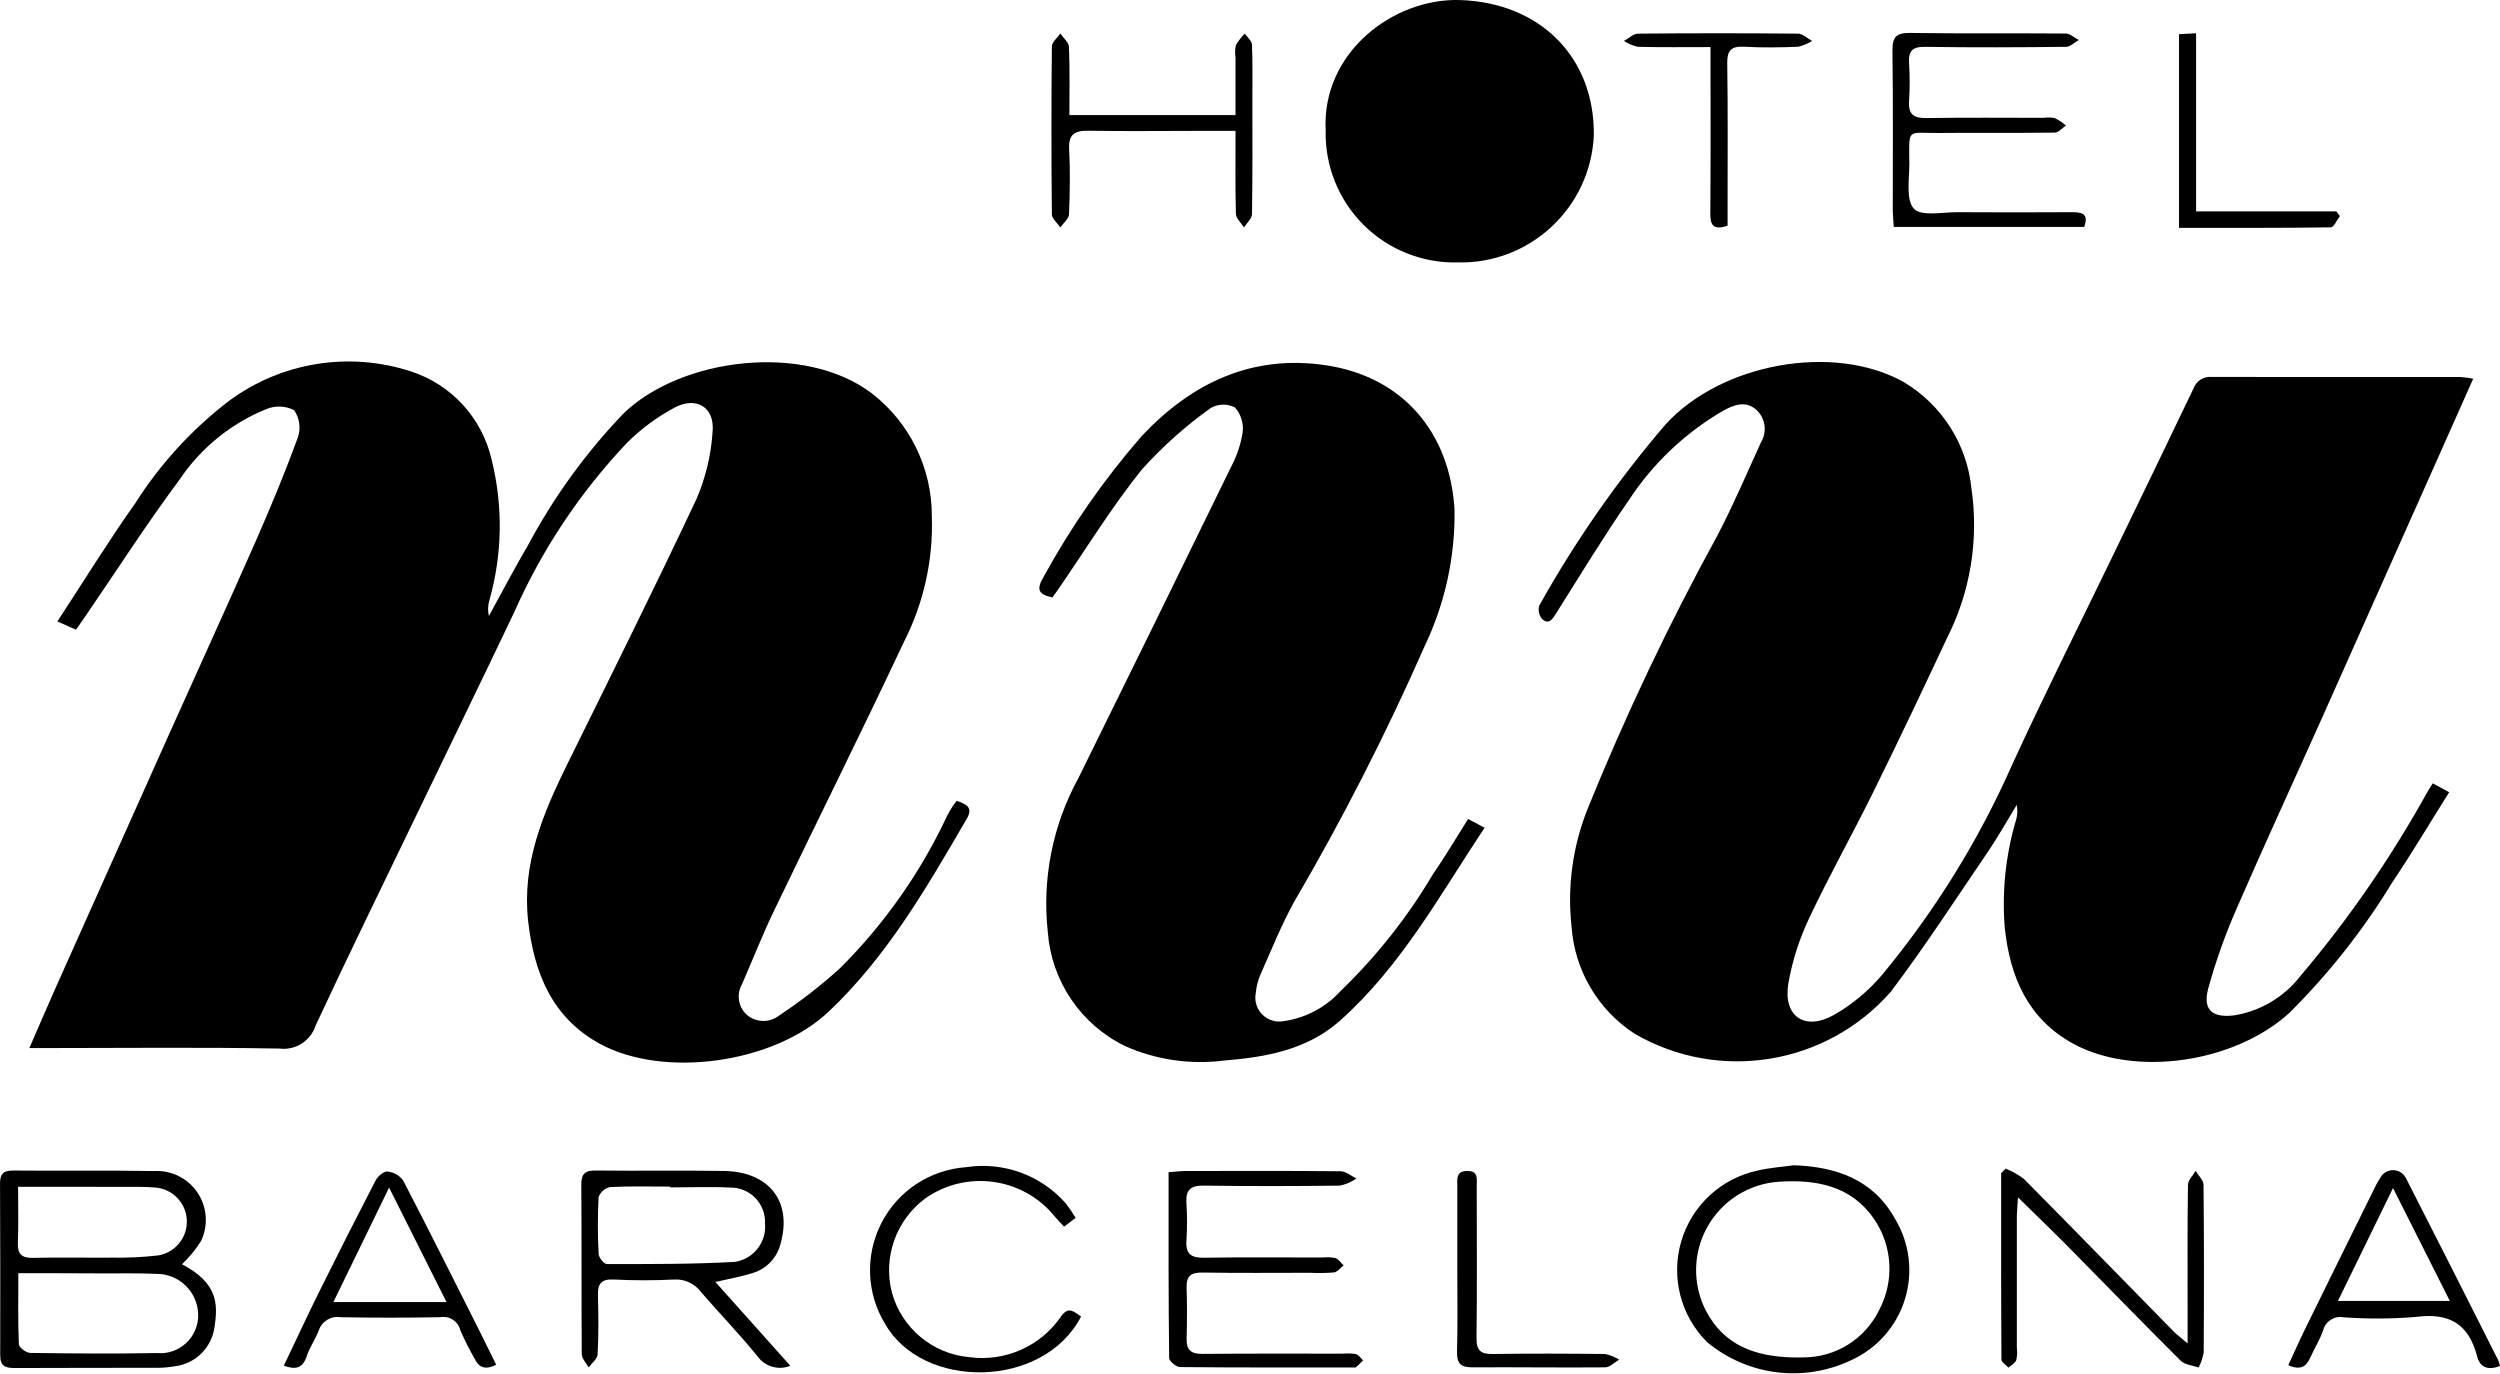
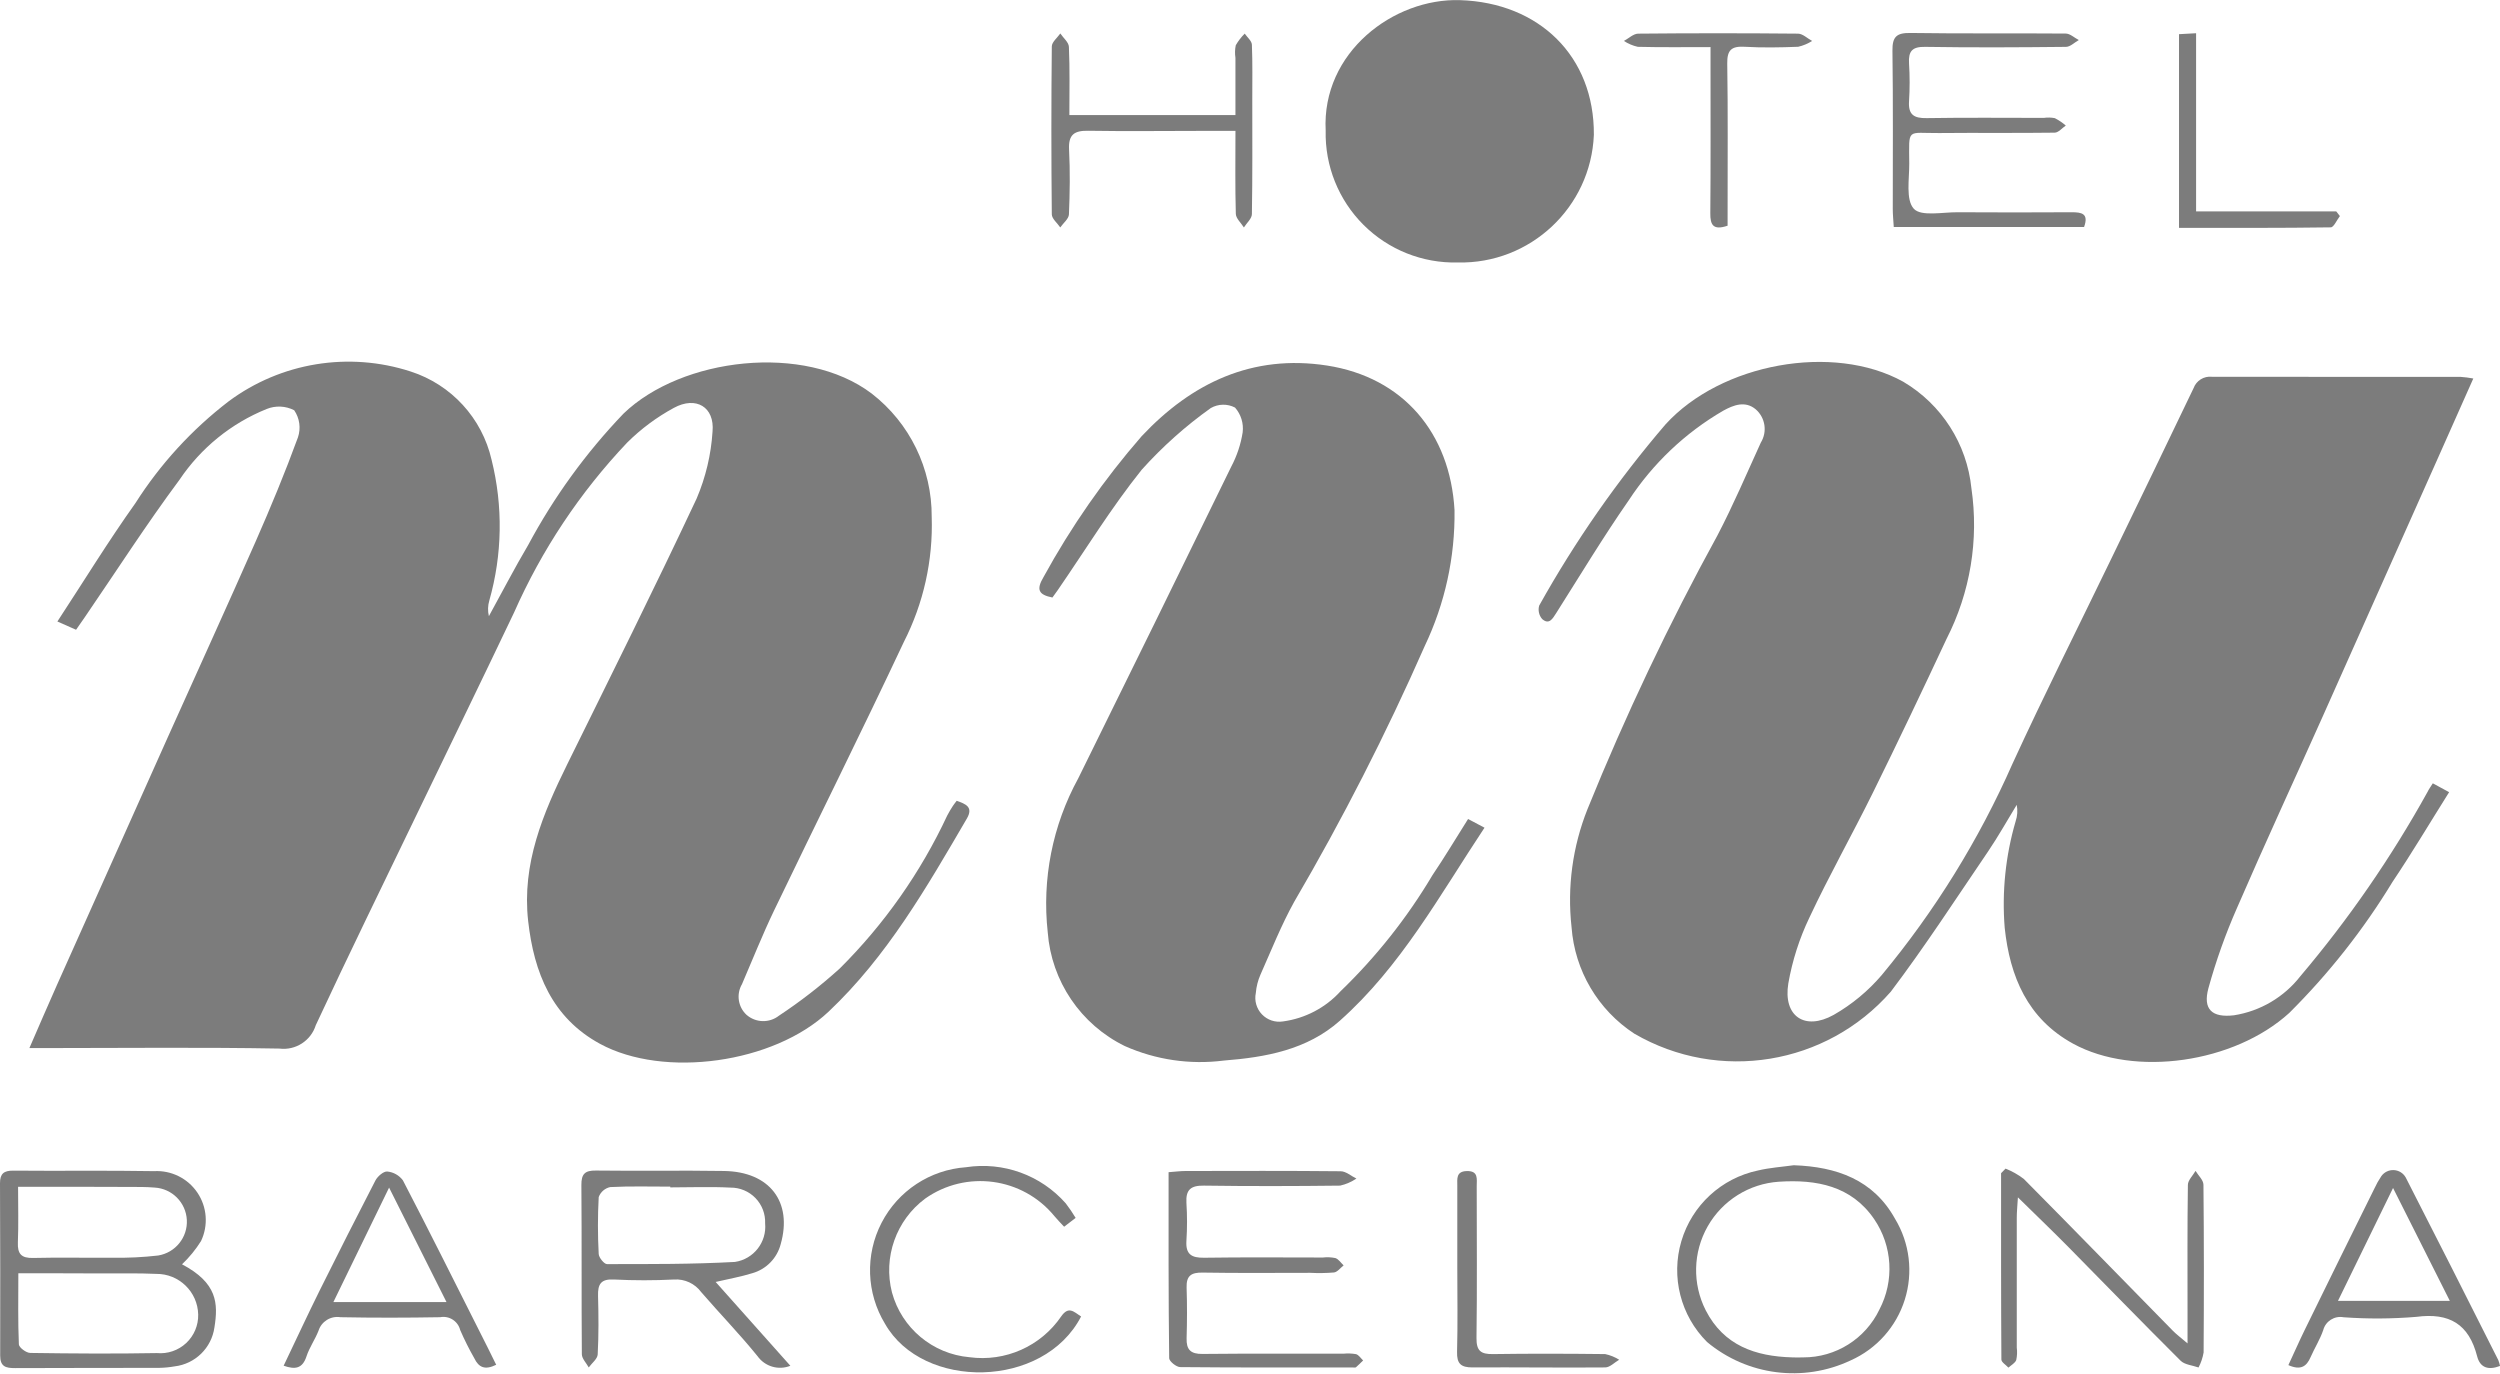
- <svg xmlns="http://www.w3.org/2000/svg" id="NIUhotel" width="137.304" height="75.419" viewBox="0 0 137.304 75.419">
-   <g id="Group_121" data-name="Group 121">
-     <path id="Path_56" data-name="Path 56" d="M609.219,404.755c.487.175.928.338.558.975-2.2,3.777-4.385,7.579-7.6,10.611-3.012,2.841-9.044,3.67-12.552,1.762-2.634-1.433-3.626-3.911-3.944-6.745-.353-3.147.813-5.905,2.157-8.631,2.389-4.846,4.8-9.683,7.1-14.573a11.194,11.194,0,0,0,.873-3.674c.124-1.352-.907-1.97-2.127-1.3a11.245,11.245,0,0,0-2.561,1.9,32.9,32.9,0,0,0-6.216,9.336c-1.776,3.731-3.589,7.445-5.383,11.168-1.844,3.827-3.714,7.642-5.507,11.493a1.852,1.852,0,0,1-2,1.285c-4.2-.076-8.408-.03-12.614-.028h-1.117c.541-1.24,1.021-2.363,1.519-3.479q3.04-6.806,6.088-13.608c1.609-3.586,3.244-7.162,4.829-10.759.825-1.875,1.61-3.771,2.313-5.694a1.682,1.682,0,0,0-.206-1.492,1.817,1.817,0,0,0-1.514-.067,10.506,10.506,0,0,0-4.78,3.879c-1.825,2.456-3.482,5.036-5.211,7.562-.146.213-.3.424-.474.682l-1.025-.454c1.454-2.218,2.8-4.41,4.283-6.5a21.783,21.783,0,0,1,5.125-5.6,11.037,11.037,0,0,1,10-1.636,6.65,6.65,0,0,1,4.441,4.848,14.987,14.987,0,0,1-.124,7.732,1.654,1.654,0,0,0-.024.857c.719-1.307,1.407-2.632,2.163-3.916a32.825,32.825,0,0,1,5.23-7.209c3.185-3.073,9.937-3.9,13.633-1.107a8.5,8.5,0,0,1,3.3,6.77,14.112,14.112,0,0,1-1.532,6.883c-2.321,4.94-4.76,9.824-7.125,14.744-.637,1.325-1.179,2.7-1.763,4.047a1.36,1.36,0,0,0,.248,1.683,1.4,1.4,0,0,0,1.782.049,27.862,27.862,0,0,0,3.34-2.593,29.381,29.381,0,0,0,5.9-8.4c.09-.18.2-.351.308-.523C609.068,404.941,609.143,404.855,609.219,404.755Z" transform="translate(-556.674 -360.773)" />
-     <path id="Path_57" data-name="Path 57" d="M705.025,403.8l.9.486c-1.05,1.671-2.035,3.327-3.107,4.924a37.968,37.968,0,0,1-5.673,7.2c-3.027,2.753-8.49,3.535-11.87,1.688-2.5-1.368-3.473-3.68-3.759-6.37a16.219,16.219,0,0,1,.6-5.847,1.748,1.748,0,0,0,.059-.9c-.526.859-1.016,1.742-1.582,2.573-1.755,2.579-3.455,5.2-5.334,7.69a11.222,11.222,0,0,1-14.083,2.3,7.654,7.654,0,0,1-3.45-5.853,13.476,13.476,0,0,1,.877-6.482,142.293,142.293,0,0,1,7.137-15.031c.867-1.66,1.605-3.388,2.381-5.094a1.43,1.43,0,0,0-.282-1.83c-.578-.48-1.211-.238-1.786.079a15.537,15.537,0,0,0-5.186,4.919c-1.4,2.017-2.669,4.121-3.984,6.2-.2.314-.39.658-.771.327a.793.793,0,0,1-.163-.74,60.8,60.8,0,0,1,6.937-9.95c3.048-3.353,9.2-4.478,13.054-2.345a7.7,7.7,0,0,1,3.747,5.859,13.779,13.779,0,0,1-1.365,8.265c-1.322,2.826-2.661,5.644-4.042,8.441-1.137,2.305-2.4,4.548-3.495,6.874a13.94,13.94,0,0,0-1.155,3.613c-.295,1.794.894,2.621,2.493,1.729a9.953,9.953,0,0,0,2.644-2.193,49.377,49.377,0,0,0,7.183-11.617c1.736-3.78,3.607-7.5,5.419-11.245,1.51-3.121,3.027-6.24,4.519-9.369a.961.961,0,0,1,1-.622c4.552.011,9.106,0,13.658.005a6.129,6.129,0,0,1,.7.09c-.718,1.613-1.405,3.161-2.095,4.707q-3.089,6.929-6.179,13.856c-1.569,3.508-3.183,7-4.713,10.522a32.145,32.145,0,0,0-1.565,4.4c-.315,1.164.2,1.628,1.4,1.486a5.756,5.756,0,0,0,3.65-2.151,62.531,62.531,0,0,0,6.984-10.12C704.811,404.122,704.907,403.981,705.025,403.8Z" transform="translate(-571.412 -360.777)" />
-     <path id="Path_58" data-name="Path 58" d="M647.169,405.769l.906.478c-2.468,3.721-4.6,7.627-7.95,10.605-1.8,1.6-4.075,2-6.372,2.184a10.2,10.2,0,0,1-5.434-.8,7.59,7.59,0,0,1-4.232-6.246,14.339,14.339,0,0,1,1.674-8.456q4.223-8.551,8.4-17.122a6,6,0,0,0,.627-1.882,1.743,1.743,0,0,0-.419-1.361,1.386,1.386,0,0,0-1.334.028,23.144,23.144,0,0,0-3.789,3.383c-1.675,2.089-3.084,4.391-4.605,6.6-.1.14-.2.277-.3.418-.759-.15-.906-.428-.489-1.123a43.85,43.85,0,0,1,5.392-7.739c2.753-2.929,6.088-4.511,10.175-3.878,4.193.65,6.764,3.709,7.006,7.941a16.819,16.819,0,0,1-1.639,7.47,137.807,137.807,0,0,1-7.164,14.038c-.712,1.284-1.258,2.661-1.857,4.006a3.16,3.16,0,0,0-.254,1,1.312,1.312,0,0,0,1.495,1.563,5.218,5.218,0,0,0,3.161-1.661,30.492,30.492,0,0,0,5.047-6.373C645.881,407.866,646.489,406.849,647.169,405.769Z" transform="translate(-566.539 -360.788)" />
-     <path id="Path_59" data-name="Path 59" d="M642.14,364.411c-.225-4.3,3.736-7.282,7.38-7.165,4.347.139,7.379,3.085,7.349,7.4a7.313,7.313,0,0,1-7.477,7.01A7.081,7.081,0,0,1,642.14,364.411Z" transform="translate(-569.332 -357.243)" />
-     <path id="Path_60" data-name="Path 60" d="M566.384,438.107c1.944,1.024,1.992,2.148,1.781,3.465a2.5,2.5,0,0,1-2.184,2.14,5.441,5.441,0,0,1-.863.082c-2.634.007-5.268,0-7.9.013-.507,0-.82-.074-.818-.692.013-3.155,0-6.311-.01-9.466,0-.522.212-.693.733-.688,2.576.024,5.153-.017,7.729.028a2.689,2.689,0,0,1,2.581,3.837A6.528,6.528,0,0,1,566.384,438.107Zm-8.989.5c0,1.364-.025,2.631.029,3.9.008.172.405.468.626.47,2.317.034,4.636.051,6.953.008a2.078,2.078,0,0,0,2.27-2.114,2.283,2.283,0,0,0-2.307-2.235c-.983-.044-1.97-.023-2.955-.026C560.511,438.6,559.01,438.6,557.395,438.6Zm-.014-4.751c0,1.091.03,2.068-.011,3.043-.026.637.186.875.84.858,1.449-.037,2.9,0,4.348-.013a18.923,18.923,0,0,0,2.513-.121,1.879,1.879,0,0,0-.193-3.731c-.462-.039-.927-.034-1.391-.035C561.494,433.852,559.5,433.853,557.38,433.853Z" transform="translate(-556.388 -368.673)" />
-     <path id="Path_61" data-name="Path 61" d="M605.472,443.686a1.52,1.52,0,0,1-1.809-.529c-.982-1.212-2.073-2.336-3.094-3.518a1.71,1.71,0,0,0-1.486-.692,32.472,32.472,0,0,1-3.3,0c-.722-.04-.9.258-.877.9.03,1.071.037,2.145-.019,3.214-.013.246-.32.476-.492.714-.132-.242-.376-.482-.379-.724-.025-3.1,0-6.2-.025-9.3-.005-.609.2-.8.8-.791,2.346.031,4.692-.014,7.038.025,2.5.04,3.763,1.7,3.1,4.016a2.241,2.241,0,0,1-1.559,1.6c-.622.194-1.269.307-2.014.481Zm-6.6-9.8v-.042c-1.1,0-2.2-.032-3.3.025a.868.868,0,0,0-.63.549,29.3,29.3,0,0,0,0,3.125c.009.2.3.557.455.556,2.344,0,4.69.009,7.028-.12a1.958,1.958,0,0,0,1.656-2.117,1.888,1.888,0,0,0-1.908-1.965C601.079,433.842,599.976,433.888,598.877,433.888Z" transform="translate(-562.065 -368.674)" />
-     <path id="Path_62" data-name="Path 62" d="M631.979,433.056c.364-.026.645-.064.927-.065,2.842-.005,5.685-.015,8.525.014.29,0,.576.263.864.4a2.609,2.609,0,0,1-.894.388c-2.494.031-4.987.036-7.481,0-.713-.01-1.006.216-.961.943a16.43,16.43,0,0,1,0,2.086c-.048.738.273.942.97.931,2.174-.033,4.35-.013,6.525-.012a2.156,2.156,0,0,1,.689.031c.176.061.3.262.449.4-.174.136-.336.363-.526.389a9.495,9.495,0,0,1-1.3.02c-1.972,0-3.944.021-5.915-.013-.628-.011-.9.172-.882.824.031.927.028,1.857,0,2.784-.019.633.228.866.87.86,2.581-.026,5.162-.013,7.743-.014a2.559,2.559,0,0,1,.691.025c.15.043.262.226.39.346-.13.126-.255.257-.392.374-.036.03-.113.013-.171.013-3.161,0-6.322.01-9.482-.021-.213,0-.6-.315-.607-.487C631.969,439.9,631.979,436.51,631.979,433.056Z" transform="translate(-567.799 -368.677)" />
-     <path id="Path_63" data-name="Path 63" d="M671.277,432.619c2.346.081,4.372.791,5.562,2.942a5.434,5.434,0,0,1-2.438,7.777,7.389,7.389,0,0,1-7.886-1.009,5.585,5.585,0,0,1,2.793-9.423C669.952,432.754,670.62,432.711,671.277,432.619Zm-.09,10.553c.2,0,.406.013.608,0a4.623,4.623,0,0,0,4.186-2.629,4.831,4.831,0,0,0-.289-4.966c-1.252-1.831-3.174-2.187-5.228-2.054a4.868,4.868,0,0,0-4.02,7.068C667.436,442.518,669.17,443.116,671.187,443.172Z" transform="translate(-572.761 -368.621)" />
-     <path id="Path_64" data-name="Path 64" d="M678.875,370.03c-.021-.363-.054-.672-.054-.982,0-2.9.021-5.8-.018-8.7-.01-.766.225-.986.989-.974,2.841.043,5.683.008,8.525.032.241,0,.482.233.722.357-.235.131-.469.372-.7.374-2.581.028-5.162.042-7.742,0-.705-.011-.921.232-.881.9a16.591,16.591,0,0,1,0,2.087c-.048.738.268.937.969.925,2.146-.036,4.291-.013,6.438-.013a1.81,1.81,0,0,1,.6.015,3.031,3.031,0,0,1,.606.406c-.2.136-.4.388-.609.391-2.117.029-4.234,0-6.35.021-1.808.016-1.65-.323-1.639,1.678,0,.855-.2,1.986.25,2.481.4.436,1.574.185,2.408.191,2.088.015,4.175.011,6.263,0,.542,0,.952.062.683.809Z" transform="translate(-574.867 -357.565)" />
-     <path id="Path_65" data-name="Path 65" d="M686.078,432.837a4.2,4.2,0,0,1,1.007.566c2.743,2.768,5.462,5.561,8.191,8.344.189.193.41.356.8.69V440.6c0-2.289-.014-4.577.019-6.865,0-.26.274-.515.421-.773.151.254.432.506.434.762.031,3.07.029,6.14.009,9.21a2.8,2.8,0,0,1-.279.825c-.333-.119-.758-.146-.986-.373-2.072-2.061-4.105-4.162-6.16-6.241-.869-.879-1.761-1.735-2.775-2.731-.027.466-.062.794-.062,1.122,0,2.376,0,4.75,0,7.126a2.03,2.03,0,0,1-.029.688c-.064.169-.28.28-.429.417-.134-.148-.386-.295-.387-.443-.022-3.412-.017-6.824-.017-10.236Z" transform="translate(-575.929 -368.654)" />
-     <path id="Path_66" data-name="Path 66" d="M625.388,363.89h9.124v-3.144a1.916,1.916,0,0,1,.018-.689,2.97,2.97,0,0,1,.492-.64c.138.2.385.4.394.608.042,1.013.02,2.028.021,3.043,0,2.086.015,4.174-.021,6.26,0,.247-.286.49-.44.735-.155-.25-.436-.495-.443-.748-.042-1.471-.02-2.943-.02-4.557h-1.737c-2.116,0-4.232.029-6.347-.006-.769-.013-1.1.209-1.054,1.029.06,1.185.042,2.377-.008,3.563-.011.245-.311.478-.477.717-.161-.24-.462-.478-.465-.719q-.047-4.608,0-9.216c0-.239.3-.475.467-.713.165.245.462.484.472.735C625.415,361.382,625.388,362.619,625.388,363.89Z" transform="translate(-566.655 -357.571)" />
-     <path id="Path_67" data-name="Path 67" d="M624.262,440.938c-2.059,3.986-8.692,4.055-10.768.4a5.67,5.67,0,0,1,4.448-8.6,6.074,6.074,0,0,1,5.476,1.982,8.527,8.527,0,0,1,.545.8l-.633.485c-.2-.213-.375-.389-.534-.583a5.259,5.259,0,0,0-7.1-.963,4.915,4.915,0,0,0-1.826,5.156,4.851,4.851,0,0,0,4.252,3.556,5.247,5.247,0,0,0,5.043-2.242C623.58,440.349,623.86,440.677,624.262,440.938Z" transform="translate(-564.887 -368.634)" />
-     <path id="Path_68" data-name="Path 68" d="M716.038,443.691c-.637.248-1.094.1-1.256-.527-.454-1.766-1.516-2.411-3.344-2.169a25.794,25.794,0,0,1-3.994.022.97.97,0,0,0-1.117.709c-.177.514-.477.986-.7,1.488s-.535.737-1.217.432c.3-.64.579-1.283.888-1.913q1.909-3.892,3.833-7.777a4.726,4.726,0,0,1,.381-.681.794.794,0,0,1,1.341.062c1.708,3.339,3.4,6.689,5.087,10.037A1.858,1.858,0,0,1,716.038,443.691Zm-8.9-3.573h6.144l-3.119-6.2C709.085,436.13,708.131,438.083,707.138,440.118Z" transform="translate(-578.734 -368.669)" />
-     <path id="Path_69" data-name="Path 69" d="M586.411,443.639c-.613.3-.955.155-1.2-.36a16.137,16.137,0,0,1-.774-1.545.952.952,0,0,0-1.1-.708c-1.825.032-3.652.036-5.476,0a1.082,1.082,0,0,0-1.2.742c-.188.483-.5.921-.661,1.41-.219.669-.617.737-1.254.512.675-1.412,1.313-2.79,1.988-4.15q1.5-3.025,3.053-6.023c.119-.228.447-.511.651-.492a1.212,1.212,0,0,1,.86.487c1.439,2.769,2.832,5.56,4.235,8.347C585.825,442.442,586.11,443.03,586.411,443.639Zm-2.728-3.443c-1.065-2.123-2.056-4.1-3.154-6.288l-3.06,6.288Z" transform="translate(-559.159 -368.683)" />
-     <path id="Path_70" data-name="Path 70" d="M650.653,438.311c0-1.505,0-3.011,0-4.516,0-.368-.075-.785.515-.806.66-.022.552.439.552.832,0,2.779.026,5.559-.012,8.337-.009.708.241.893.9.883,2.056-.031,4.111-.024,6.166,0a2.345,2.345,0,0,1,.768.311c-.255.147-.508.42-.764.422-2.431.022-4.863-.016-7.294,0-.632,0-.864-.2-.846-.858C650.681,441.38,650.653,439.845,650.653,438.311Z" transform="translate(-570.616 -368.677)" />
-     <path id="Path_71" data-name="Path 71" d="M667.127,369.964c-.789.266-.955-.037-.949-.683.024-2.637.011-5.274.012-7.912v-1.215c-1.405,0-2.7.018-3.995-.015a2.324,2.324,0,0,1-.763-.323c.26-.138.518-.395.778-.4q4.39-.043,8.782,0c.26,0,.518.262.777.4a2.413,2.413,0,0,1-.763.319c-.984.039-1.973.057-2.955,0-.711-.038-.954.181-.943.918.041,2.637.018,5.275.019,7.913Z" transform="translate(-572.245 -357.568)" />
-     <path id="Path_72" data-name="Path 72" d="M697.341,370.081V359.444l.938-.052v9.786h7.7l.2.256c-.168.216-.334.616-.5.619C702.927,370.093,700.181,370.081,697.341,370.081Z" transform="translate(-577.666 -357.567)" />
-   </g>
+ <svg xmlns="http://www.w3.org/2000/svg" id="Component_7_7" data-name="Component 7 – 7" width="137" height="75.251" viewBox="0 0 137 75.251">
+   <path id="Path_56" data-name="Path 56" d="M609.106,404.7c.486.174.926.337.557.972-2.2,3.768-4.376,7.563-7.583,10.588-3.006,2.834-9.024,3.662-12.524,1.758-2.628-1.43-3.618-3.9-3.935-6.73-.352-3.14.812-5.892,2.153-8.611,2.384-4.836,4.79-9.661,7.08-14.541a11.17,11.17,0,0,0,.871-3.666c.124-1.349-.905-1.965-2.122-1.3a11.214,11.214,0,0,0-2.555,1.9,32.824,32.824,0,0,0-6.2,9.315c-1.772,3.722-3.581,7.429-5.371,11.144-1.84,3.818-3.706,7.625-5.494,11.468a1.848,1.848,0,0,1-1.994,1.282c-4.193-.076-8.389-.03-12.585-.028h-1.115c.54-1.237,1.018-2.358,1.516-3.471q3.033-6.791,6.075-13.578c1.606-3.579,3.237-7.146,4.818-10.735.823-1.871,1.606-3.762,2.307-5.681a1.678,1.678,0,0,0-.206-1.488,1.813,1.813,0,0,0-1.511-.067,10.483,10.483,0,0,0-4.769,3.871c-1.821,2.451-3.474,5.024-5.2,7.546-.146.213-.295.424-.473.68l-1.023-.453c1.45-2.213,2.79-4.4,4.274-6.483a21.732,21.732,0,0,1,5.114-5.584,11.013,11.013,0,0,1,9.974-1.632,6.635,6.635,0,0,1,4.431,4.837,14.953,14.953,0,0,1-.124,7.714,1.65,1.65,0,0,0-.023.856c.717-1.3,1.4-2.626,2.158-3.907a32.752,32.752,0,0,1,5.219-7.193c3.178-3.067,9.915-3.887,13.6-1.1a8.48,8.48,0,0,1,3.289,6.755A14.08,14.08,0,0,1,606.207,396c-2.316,4.929-4.749,9.8-7.109,14.711-.635,1.322-1.177,2.691-1.759,4.038a1.357,1.357,0,0,0,.247,1.679,1.392,1.392,0,0,0,1.778.049,27.8,27.8,0,0,0,3.333-2.587,29.314,29.314,0,0,0,5.89-8.384c.09-.18.2-.351.307-.522C608.956,404.887,609.031,404.8,609.106,404.7Z" transform="translate(-556.678 -360.817)" fill="#7c7c7c" />
+   <path id="Path_57" data-name="Path 57" d="M704.917,403.747l.894.485c-1.048,1.667-2.03,3.32-3.1,4.913a37.889,37.889,0,0,1-5.661,7.186c-3.02,2.747-8.472,3.528-11.844,1.684-2.494-1.365-3.466-3.672-3.75-6.355a16.184,16.184,0,0,1,.6-5.834,1.744,1.744,0,0,0,.059-.9c-.524.857-1.014,1.738-1.578,2.568-1.751,2.574-3.448,5.191-5.323,7.673a11.2,11.2,0,0,1-14.052,2.3,7.637,7.637,0,0,1-3.442-5.84,13.448,13.448,0,0,1,.875-6.468,141.972,141.972,0,0,1,7.121-15c.865-1.656,1.6-3.38,2.376-5.083a1.427,1.427,0,0,0-.281-1.826c-.577-.479-1.208-.237-1.782.079a15.5,15.5,0,0,0-5.174,4.908c-1.4,2.012-2.664,4.112-3.976,6.182-.2.313-.389.656-.769.326a.791.791,0,0,1-.163-.739,60.67,60.67,0,0,1,6.922-9.928c3.041-3.345,9.184-4.468,13.025-2.34a7.678,7.678,0,0,1,3.739,5.846,13.749,13.749,0,0,1-1.362,8.246c-1.319,2.819-2.655,5.631-4.033,8.422-1.134,2.3-2.4,4.538-3.487,6.859a13.908,13.908,0,0,0-1.152,3.6c-.294,1.79.892,2.615,2.487,1.725a9.932,9.932,0,0,0,2.638-2.188,49.264,49.264,0,0,0,7.167-11.591c1.732-3.771,3.6-7.482,5.407-11.22,1.506-3.114,3.02-6.226,4.51-9.348a.959.959,0,0,1,1-.621c4.542.011,9.086,0,13.628.005a6.109,6.109,0,0,1,.7.09c-.716,1.61-1.4,3.154-2.09,4.7q-3.082,6.914-6.165,13.826c-1.566,3.5-3.176,6.982-4.7,10.5a32.075,32.075,0,0,0-1.561,4.387c-.314,1.161.2,1.625,1.4,1.483a5.744,5.744,0,0,0,3.642-2.146,62.387,62.387,0,0,0,6.969-10.1C704.7,404.07,704.8,403.93,704.917,403.747Z" transform="translate(-571.599 -360.821)" fill="#7c7c7c" />
+   <path id="Path_58" data-name="Path 58" d="M647.117,405.714l.9.477c-2.463,3.713-4.585,7.61-7.932,10.582-1.793,1.593-4.065,2-6.358,2.179a10.173,10.173,0,0,1-5.422-.795,7.573,7.573,0,0,1-4.223-6.232,14.308,14.308,0,0,1,1.671-8.437q4.213-8.532,8.386-17.084a5.987,5.987,0,0,0,.625-1.878,1.739,1.739,0,0,0-.418-1.358,1.383,1.383,0,0,0-1.331.028,23.093,23.093,0,0,0-3.781,3.376c-1.671,2.084-3.077,4.381-4.595,6.588-.1.14-.2.276-.3.417-.757-.15-.9-.427-.488-1.121a43.75,43.75,0,0,1,5.38-7.722c2.747-2.923,6.075-4.5,10.152-3.87,4.183.648,6.748,3.7,6.991,7.923a16.782,16.782,0,0,1-1.635,7.453,137.5,137.5,0,0,1-7.148,14.007c-.711,1.281-1.255,2.655-1.853,4a3.151,3.151,0,0,0-.253,1,1.309,1.309,0,0,0,1.492,1.56,5.206,5.206,0,0,0,3.154-1.657,30.427,30.427,0,0,0,5.035-6.359C645.832,407.806,646.438,406.791,647.117,405.714Z" transform="translate(-566.666 -360.833)" fill="#7c7c7c" />
+   <path id="Path_59" data-name="Path 59" d="M642.14,364.4c-.224-4.29,3.727-7.266,7.364-7.149,4.337.139,7.363,3.078,7.333,7.382a7.3,7.3,0,0,1-7.46,6.994A7.065,7.065,0,0,1,642.14,364.4Z" transform="translate(-569.493 -357.243)" fill="#7c7c7c" />
+   <path id="Path_60" data-name="Path 60" d="M566.362,438.1c1.94,1.022,1.987,2.143,1.777,3.457a2.5,2.5,0,0,1-2.179,2.136,5.436,5.436,0,0,1-.861.082c-2.628.007-5.257,0-7.885.013-.506,0-.818-.074-.816-.69.013-3.148,0-6.3-.01-9.445,0-.521.212-.691.731-.686,2.57.024,5.142-.017,7.712.028a2.683,2.683,0,0,1,2.575,3.828A6.516,6.516,0,0,1,566.362,438.1Zm-8.969.5c0,1.361-.025,2.625.029,3.888.008.172.4.467.625.469,2.312.034,4.626.051,6.937.008a2.074,2.074,0,0,0,2.265-2.11,2.278,2.278,0,0,0-2.3-2.23c-.981-.044-1.965-.023-2.948-.025C560.5,438.591,559,438.592,557.393,438.592Zm-.014-4.741c0,1.089.029,2.064-.011,3.036-.026.635.186.873.839.857,1.445-.037,2.892,0,4.338-.013a18.875,18.875,0,0,0,2.508-.121,1.875,1.875,0,0,0-.192-3.723c-.461-.039-.925-.034-1.388-.035C561.483,433.85,559.495,433.851,557.378,433.851Z" transform="translate(-556.388 -368.816)" fill="#7c7c7c" />
+   <path id="Path_61" data-name="Path 61" d="M605.447,443.662a1.516,1.516,0,0,1-1.8-.528c-.979-1.21-2.069-2.331-3.087-3.51a1.706,1.706,0,0,0-1.483-.69,32.4,32.4,0,0,1-3.294,0c-.72-.04-.894.258-.875.9.03,1.068.037,2.14-.019,3.206-.013.246-.32.475-.491.713-.131-.241-.375-.481-.378-.723-.025-3.092,0-6.185-.025-9.277-.005-.607.2-.8.8-.79,2.341.03,4.682-.014,7.023.024,2.5.04,3.755,1.7,3.1,4.007a2.236,2.236,0,0,1-1.555,1.594c-.621.194-1.267.307-2.01.48Zm-6.581-9.776v-.042c-1.1,0-2.2-.032-3.293.025a.866.866,0,0,0-.629.548,29.245,29.245,0,0,0,0,3.118c.009.2.3.556.454.555,2.338,0,4.68.009,7.013-.119a1.953,1.953,0,0,0,1.653-2.113,1.884,1.884,0,0,0-1.9-1.96C601.063,433.84,599.963,433.886,598.866,433.886Z" transform="translate(-562.135 -368.817)" fill="#7c7c7c" />
+   <path id="Path_62" data-name="Path 62" d="M631.979,433.056c.363-.026.644-.064.925-.065,2.836-.005,5.672-.015,8.506.014.289,0,.574.263.862.4a2.605,2.605,0,0,1-.892.387c-2.488.03-4.976.036-7.464,0-.711-.01-1,.216-.959.941a16.4,16.4,0,0,1,0,2.082c-.048.736.272.939.967.929,2.169-.033,4.34-.013,6.511-.012a2.151,2.151,0,0,1,.688.031c.176.061.3.262.448.4-.173.136-.335.362-.524.388a9.469,9.469,0,0,1-1.3.02c-1.967,0-3.935.021-5.9-.013-.627-.011-.9.171-.88.822.031.925.028,1.853,0,2.778-.019.631.228.864.868.858,2.576-.026,5.151-.013,7.726-.014a2.553,2.553,0,0,1,.69.025c.15.043.261.225.389.345-.13.125-.254.257-.391.373-.036.029-.113.013-.17.013-3.154,0-6.308.01-9.461-.021-.213,0-.6-.314-.606-.486C631.969,439.88,631.979,436.5,631.979,433.056Z" transform="translate(-567.941 -368.82)" fill="#7c7c7c" />
+   <path id="Path_63" data-name="Path 63" d="M671.263,432.619c2.341.081,4.362.79,5.55,2.935a5.422,5.422,0,0,1-2.432,7.76,7.373,7.373,0,0,1-7.868-1.007,5.573,5.573,0,0,1,2.787-9.4C669.941,432.754,670.607,432.711,671.263,432.619Zm-.089,10.53c.2,0,.4.013.607,0a4.613,4.613,0,0,0,4.176-2.623,4.821,4.821,0,0,0-.288-4.955c-1.249-1.827-3.167-2.182-5.216-2.049a4.857,4.857,0,0,0-4.012,7.052C667.43,442.5,669.16,443.092,671.173,443.148Z" transform="translate(-572.965 -368.764)" fill="#7c7c7c" />
+   <path id="Path_64" data-name="Path 64" d="M678.875,370.007c-.021-.362-.054-.671-.054-.98,0-2.894.021-5.787-.018-8.68-.01-.764.224-.983.987-.972,2.834.043,5.671.008,8.506.032.241,0,.481.232.72.356-.234.13-.467.371-.7.373-2.575.028-5.15.042-7.725,0-.7-.011-.919.231-.879.9a16.586,16.586,0,0,1,0,2.082c-.048.736.268.935.967.923,2.141-.036,4.282-.013,6.423-.013a1.8,1.8,0,0,1,.6.015,3.019,3.019,0,0,1,.6.405c-.2.135-.4.387-.607.39-2.112.029-4.225,0-6.336.021-1.8.016-1.646-.323-1.635,1.674.005.853-.2,1.982.25,2.475.4.435,1.57.185,2.4.191,2.083.015,4.166.011,6.25,0,.54,0,.95.062.681.807Z" transform="translate(-575.097 -357.568)" fill="#7c7c7c" />
+   <path id="Path_65" data-name="Path 65" d="M686.077,432.837a4.2,4.2,0,0,1,1,.565c2.737,2.762,5.45,5.549,8.173,8.325.189.192.409.355.8.689v-1.834c0-2.284-.014-4.567.019-6.849,0-.259.273-.514.42-.771.151.253.431.5.433.76.031,3.063.029,6.127.009,9.19a2.786,2.786,0,0,1-.278.823c-.332-.119-.756-.146-.984-.372-2.068-2.057-4.1-4.153-6.146-6.227-.867-.877-1.757-1.731-2.769-2.724-.027.465-.062.792-.062,1.119,0,2.37,0,4.74,0,7.11a2.021,2.021,0,0,1-.029.686c-.063.168-.279.28-.428.416-.134-.147-.385-.294-.386-.442-.022-3.4-.017-6.809-.017-10.213Z" transform="translate(-576.173 -368.797)" fill="#7c7c7c" />
+   <path id="Path_66" data-name="Path 66" d="M625.385,363.88h9.1v-3.137a1.912,1.912,0,0,1,.018-.687,2.963,2.963,0,0,1,.491-.639c.137.2.384.4.393.607.041,1.011.02,2.024.021,3.036,0,2.081.015,4.164-.021,6.246,0,.246-.285.489-.439.734-.155-.249-.435-.494-.442-.746-.042-1.467-.02-2.936-.02-4.547h-1.733c-2.111,0-4.222.029-6.333-.006-.768-.013-1.093.208-1.052,1.027.06,1.183.043,2.372-.007,3.555-.011.245-.31.477-.476.715-.161-.24-.461-.477-.463-.717q-.047-4.6,0-9.2c0-.239.3-.474.466-.712.164.244.461.483.471.734C625.413,361.378,625.385,362.612,625.385,363.88Z" transform="translate(-566.783 -357.575)" fill="#7c7c7c" />
+   <path id="Path_67" data-name="Path 67" d="M624.237,440.92c-2.054,3.977-8.672,4.046-10.745.4a5.658,5.658,0,0,1,4.438-8.58,6.061,6.061,0,0,1,5.464,1.977,8.567,8.567,0,0,1,.544.8l-.631.484c-.195-.213-.374-.388-.533-.582a5.248,5.248,0,0,0-7.08-.961,4.9,4.9,0,0,0-1.821,5.145,4.84,4.84,0,0,0,4.243,3.548,5.236,5.236,0,0,0,5.031-2.237C623.555,440.332,623.835,440.659,624.237,440.92Z" transform="translate(-564.993 -368.776)" fill="#7c7c7c" />
+   <path id="Path_68" data-name="Path 68" d="M716.013,443.667c-.635.247-1.092.1-1.253-.526-.453-1.762-1.513-2.406-3.336-2.164a25.735,25.735,0,0,1-3.985.022.968.968,0,0,0-1.115.707c-.176.513-.476.984-.694,1.484s-.534.735-1.215.431c.3-.639.578-1.28.886-1.909q1.9-3.883,3.824-7.76a4.724,4.724,0,0,1,.38-.68.792.792,0,0,1,1.338.062q2.557,5,5.076,10.014A1.853,1.853,0,0,1,716.013,443.667Zm-8.881-3.565h6.131l-3.112-6.187Z" transform="translate(-579.012 -368.813)" fill="#7c7c7c" />
+   <path id="Path_69" data-name="Path 69" d="M586.385,443.615c-.612.3-.953.155-1.2-.359a16.147,16.147,0,0,1-.772-1.542.95.95,0,0,0-1.1-.706c-1.821.032-3.644.036-5.464,0a1.08,1.08,0,0,0-1.2.74c-.188.482-.5.918-.66,1.407-.219.668-.616.735-1.251.511.673-1.409,1.31-2.784,1.983-4.141q1.5-3.018,3.046-6.01c.119-.227.446-.51.649-.491a1.21,1.21,0,0,1,.858.486c1.436,2.763,2.825,5.548,4.226,8.328C585.8,442.421,586.085,443.008,586.385,443.615Zm-2.722-3.435c-1.062-2.118-2.051-4.09-3.147-6.274-1.082,2.222-2.041,4.193-3.053,6.274Z" transform="translate(-559.194 -368.825)" fill="#7c7c7c" />
+   <path id="Path_70" data-name="Path 70" d="M650.653,438.3c0-1.5,0-3,0-4.506,0-.367-.075-.784.513-.8.659-.022.551.438.551.83,0,2.773.026,5.546-.012,8.318-.009.707.241.891.9.881,2.051-.031,4.1-.024,6.152,0a2.337,2.337,0,0,1,.767.31c-.254.146-.506.419-.762.421-2.426.022-4.852-.016-7.278,0-.63,0-.862-.2-.844-.856C650.681,441.361,650.654,439.83,650.653,438.3Z" transform="translate(-570.793 -368.819)" fill="#7c7c7c" />
+   <path id="Path_71" data-name="Path 71" d="M667.115,369.941c-.787.265-.953-.037-.947-.681.024-2.631.011-5.263.012-7.895v-1.212c-1.4,0-2.695.018-3.986-.015a2.319,2.319,0,0,1-.761-.322c.259-.138.517-.394.777-.4q4.38-.043,8.762,0c.259,0,.517.262.775.4a2.409,2.409,0,0,1-.762.319c-.982.039-1.968.057-2.948,0-.71-.038-.952.18-.941.916.042,2.631.018,5.263.02,7.9Z" transform="translate(-572.443 -357.572)" fill="#7c7c7c" />
+   <path id="Path_72" data-name="Path 72" d="M697.341,370.058V359.444l.936-.052v9.764h7.68l.2.256c-.168.215-.333.615-.5.618C702.914,370.07,700.175,370.058,697.341,370.058Z" transform="translate(-577.931 -357.571)" fill="#7c7c7c" />
</svg>
